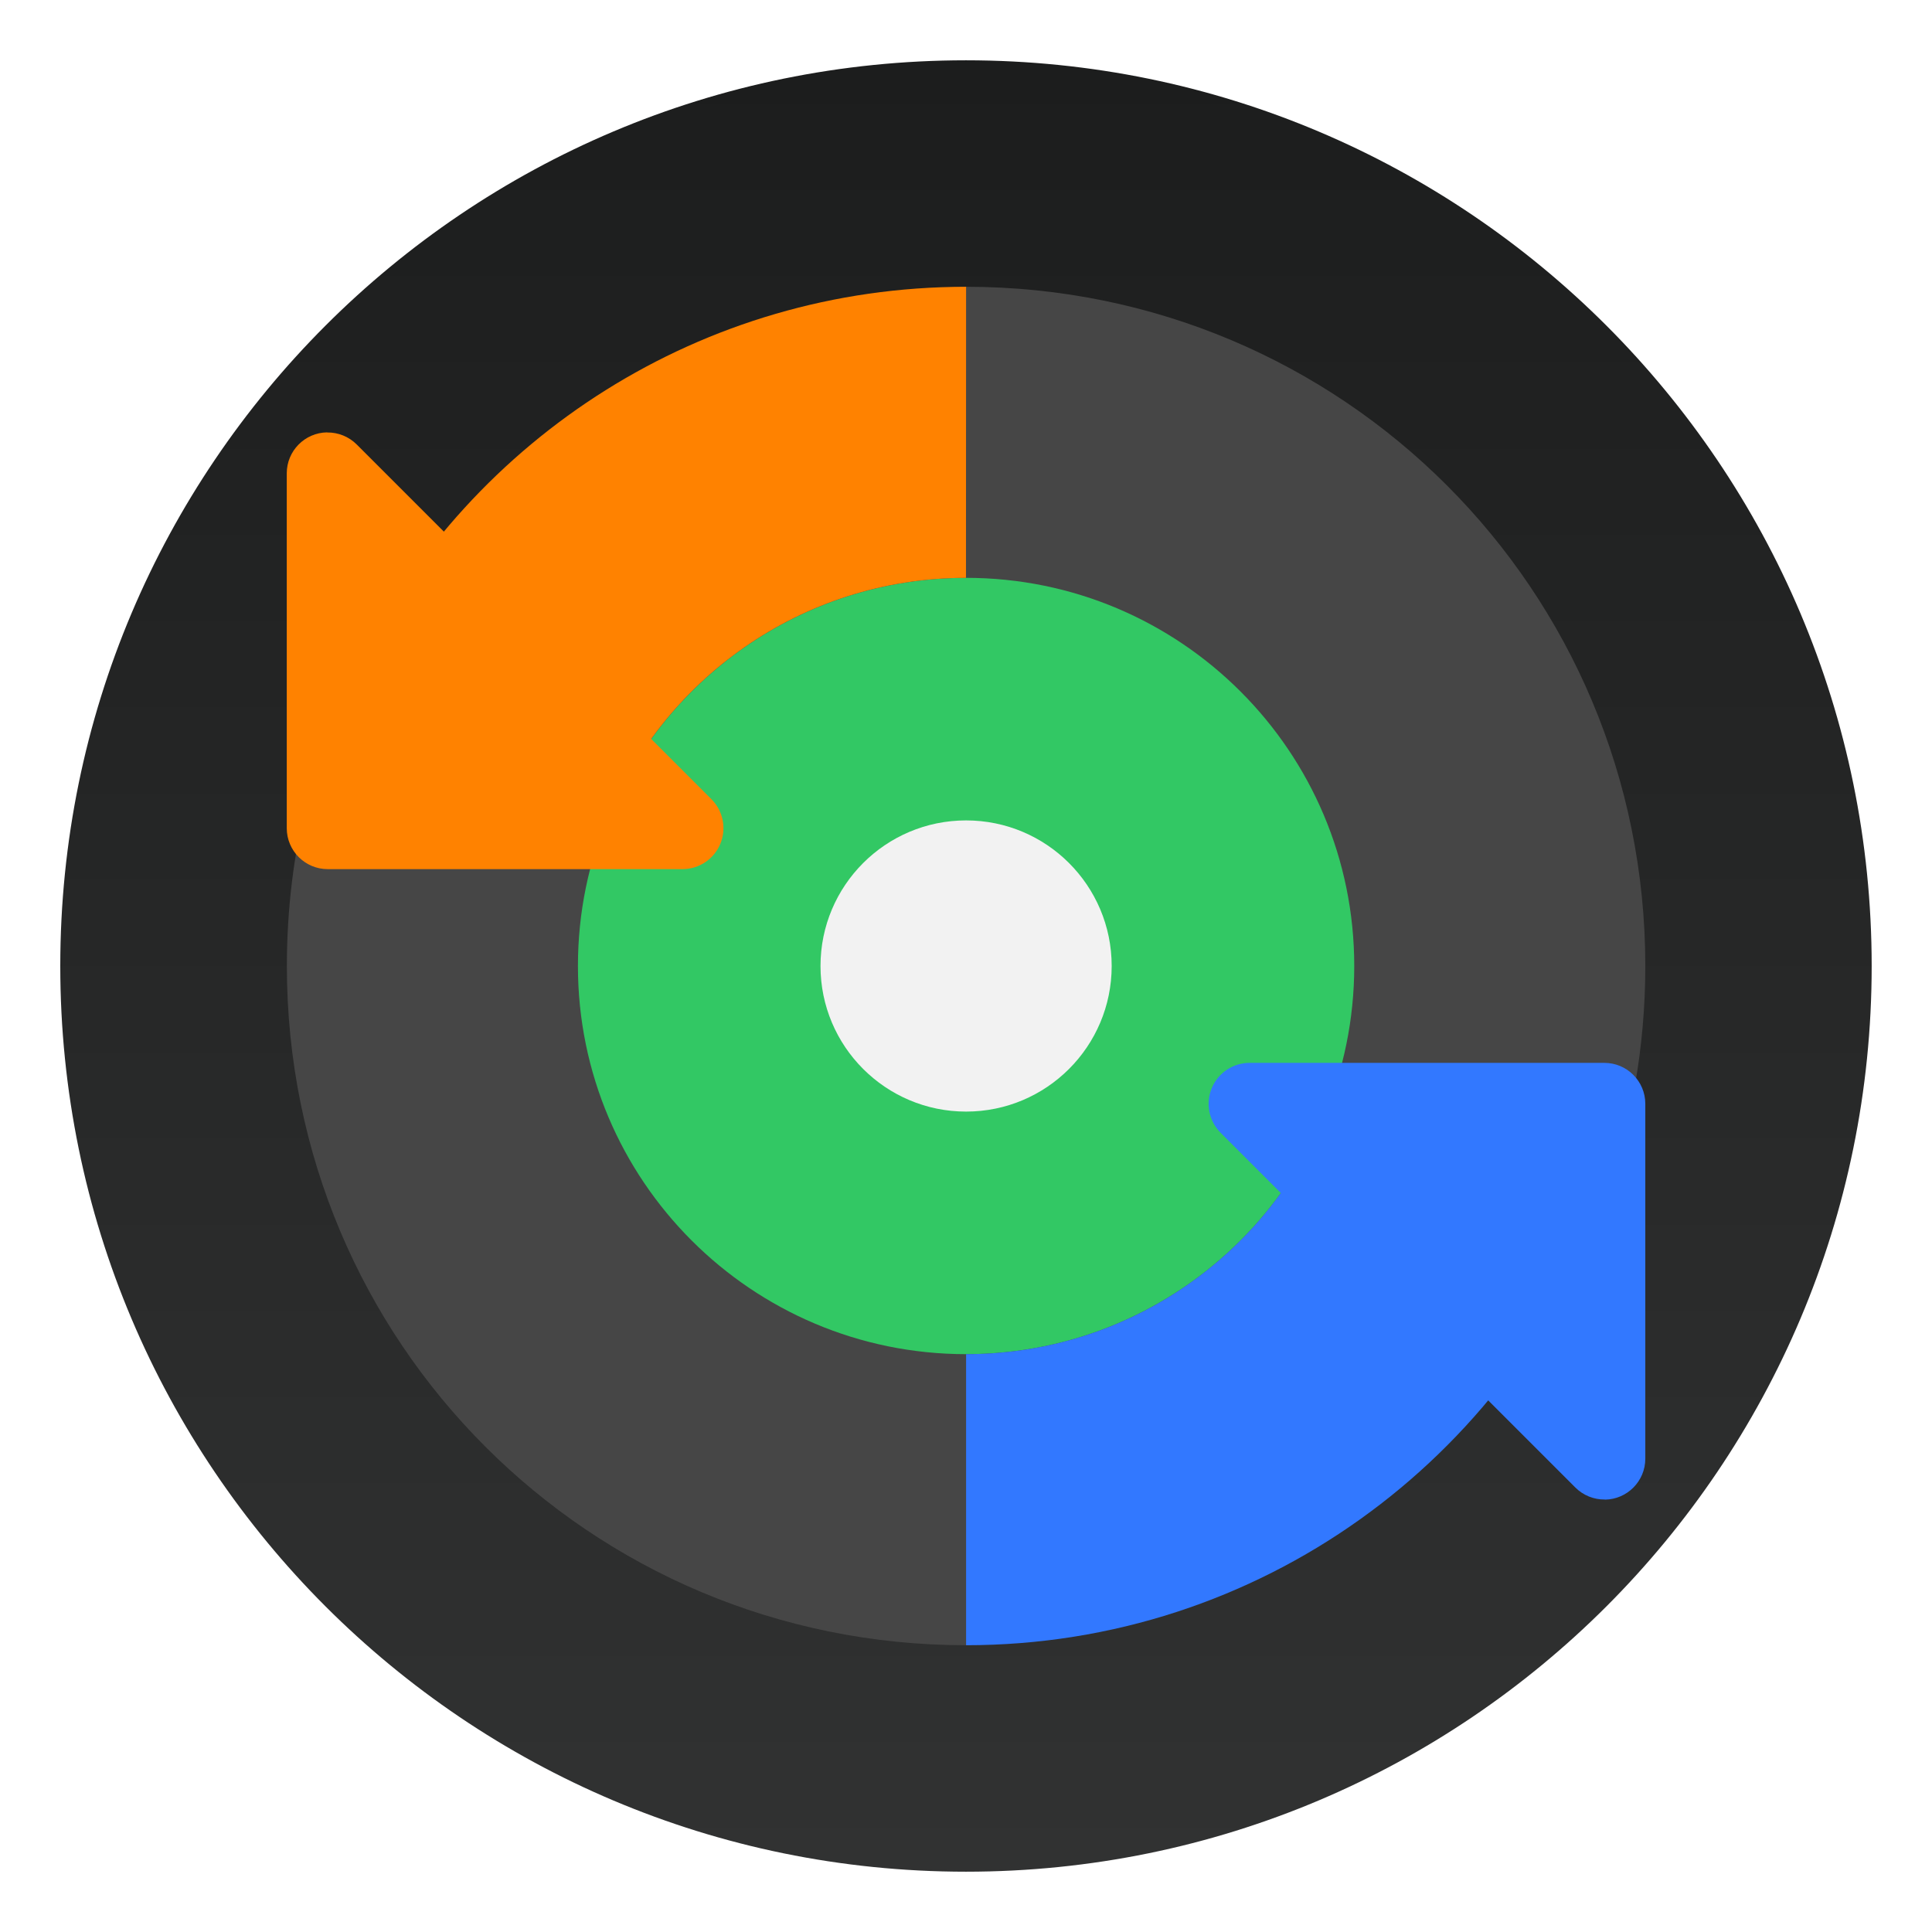
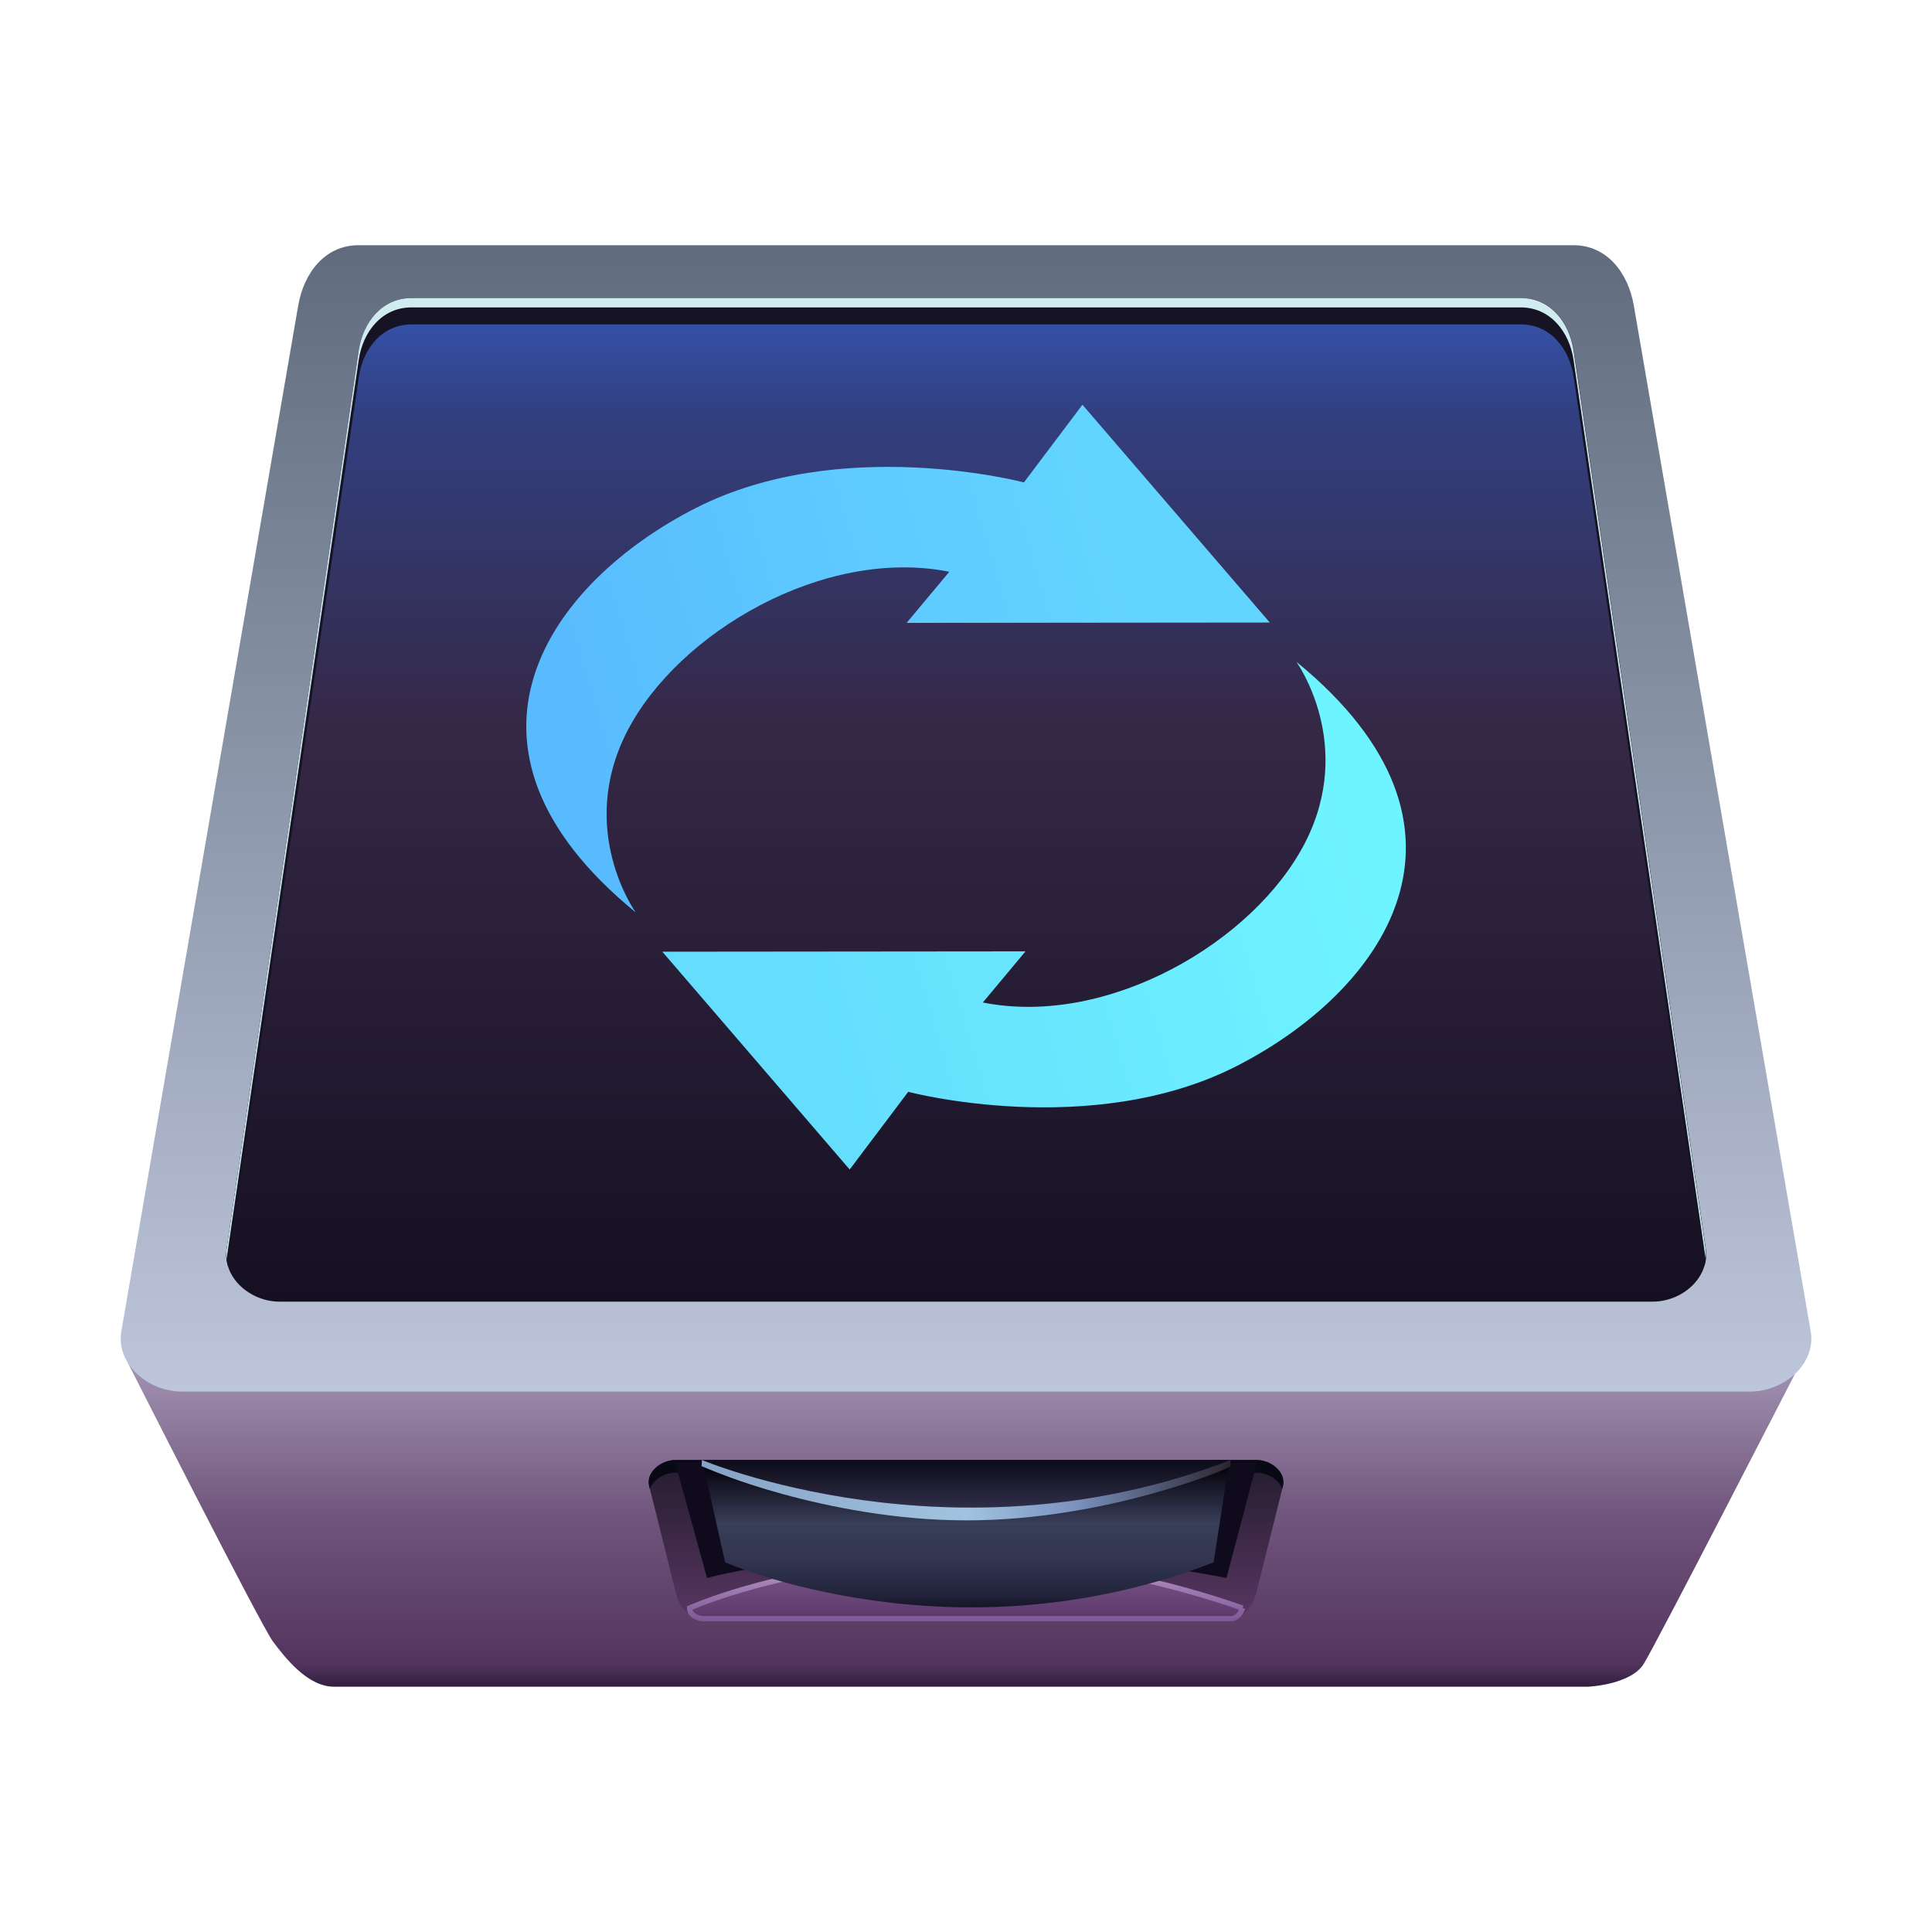
<svg xmlns="http://www.w3.org/2000/svg" width="64" height="64" version="1.1" viewBox="0 0 16.933 16.933">
  <defs>
-     <linearGradient id="b-5" x1="9.26" x2="9.26" y1="-.262" y2="15.612" gradientTransform="matrix(1 0 0 1 4.2049 -2.2889)" gradientUnits="userSpaceOnUse">
-       <stop stop-color="#1c1d1d" offset="0" />
-       <stop stop-color="#313232" offset="1" />
+     <linearGradient id="linearGradient319712" x1="-7.881" x2="-7.881" y1="-6.618" y2="-3.27" gradientTransform="matrix(.87484 0 0 .87484 15.887 17.657)" gradientUnits="userSpaceOnUse">
+       <stop stop-color="#a597b6" offset="0" />
+       <stop stop-color="#70557c" offset=".483" />
+       <stop stop-color="#53345e" offset=".925" />
+       <stop stop-color="#2f1d3e" offset="1" />
+     </linearGradient>
+     <linearGradient id="linearGradient130360" x1="15.61" x2="15.61" y1="-5.556" y2="-3.969" gradientTransform="matrix(.87484 0 0 .87484 -5.1899 17.657)" gradientUnits="userSpaceOnUse">
+       <stop stop-color="#241c2d" offset="0" />
+       <stop stop-color="#573662" offset="1" />
+     </linearGradient>
+     <linearGradient id="linearGradient172498" x1="15.61" x2="15.61" y1="-4.559" y2="-3.969" gradientTransform="matrix(.87484 0 0 .87484 -5.0668 17.657)" gradientUnits="userSpaceOnUse">
+       <stop stop-color="#7e5990" offset="0" />
+       <stop stop-color="#5c396a" offset="1" />
+     </linearGradient>
+     <linearGradient id="linearGradient195583" x1="15.238" x2="15.238" y1="-4.591" y2="-3.939" gradientTransform="matrix(.87484 0 0 .87484 -5.0668 17.657)" gradientUnits="userSpaceOnUse">
+       <stop stop-color="#bda0ca" offset="0" />
+       <stop stop-color="#7f5797" offset="1" />
+     </linearGradient>
+     <linearGradient id="linearGradient213666" x1="15.378" x2="15.378" y1="-5.56" y2="-5.058" gradientTransform="matrix(.90857 0 0 .87484 -5.6271 17.657)" gradientUnits="userSpaceOnUse">
+       <stop stop-color="#0a0b17" offset="0" />
+       <stop stop-color="#322f4b" offset="1" />
+     </linearGradient>
+     <linearGradient id="linearGradient231396" x1="6.61" x2="11.91" y1="-4.809" y2="-4.809" gradientTransform="matrix(.87484 0 0 .87484 .36572 17.271)" gradientUnits="userSpaceOnUse">
+       <stop stop-color="#86a3c5" offset="0" />
+       <stop stop-color="#a1c3e0" offset=".501" />
+       <stop stop-color="#7a92bf" offset=".707" />
+       <stop stop-color="#2b2430" offset="1" />
+     </linearGradient>
+     <linearGradient id="linearGradient285632" x1="14.301" x2="14.301" y1="-5.454" y2="-4.085" gradientTransform="matrix(.87484 0 0 .87484 -4.0154 17.657)" gradientUnits="userSpaceOnUse">
+       <stop stop-color="#070610" offset="0" />
+       <stop stop-color="#393e59" offset=".39" />
+       <stop stop-color="#31354f" offset=".662" />
+       <stop stop-color="#22233b" offset=".92" />
+       <stop stop-color="#151627" offset="1" />
+     </linearGradient>
+     <linearGradient id="linearGradient32097" x1="26.458" x2="26.458" y1="-17.727" y2="-6.085" gradientTransform="matrix(.87484 0 0 .87484 -14.911 17.657)" gradientUnits="userSpaceOnUse">
+       <stop stop-color="#606c7d" offset="0" />
+       <stop stop-color="#bfc7dd" offset="1" />
+     </linearGradient>
+     <linearGradient id="linearGradient16734" x1="26.722" x2="26.722" y1="-17.198" y2="-7.144" gradientTransform="matrix(.87484 0 0 .87484 -14.911 17.657)" gradientUnits="userSpaceOnUse">
+       <stop stop-color="#3556b1" offset="0" />
+       <stop stop-color="#324081" offset=".112" />
+       <stop stop-color="#352846" offset=".431" />
+       <stop stop-color="#151021" offset="1" />
+     </linearGradient>
+     <linearGradient id="linearGradient52003" x1="13.329" x2="18.865" y1="-13.011" y2="-14.648" gradientTransform="matrix(.87484 0 0 .87484 -6.1518 17.657)" gradientUnits="userSpaceOnUse">
+       <stop stop-color="#58bbfe" offset="0" />
+       <stop stop-color="#62d5ff" offset="1" />
+     </linearGradient>
+     <linearGradient id="linearGradient61525" x1="13.329" x2="18.865" y1="-13.011" y2="-14.648" gradientTransform="matrix(-.87484 0 0 -.87484 24.17 -3.86)" gradientUnits="userSpaceOnUse">
+       <stop stop-color="#6ef4ff" offset="0" />
+       <stop stop-color="#65defe" offset="1" />
    </linearGradient>
  </defs>
-   <g transform="translate(-4.9987 3.0805)">
-     <circle cx="13.465" cy="5.386" r="7.938" fill="url(#b-5)" stroke-width=".963" style="paint-order:stroke markers fill" />
-     <g stroke-width=".22">
-       <path d="m19.419 5.386c0-3.298-2.655-5.953-5.953-5.953-0.59 0-0.873 0.685-1.411 0.843-2.013 0.594-3.862 1.619-4.368 3.668-0.114 0.461-0.174 0.944-0.174 1.442 0 3.298 2.655 5.953 5.953 5.953 0.303 0 0.653-0.544 0.943-0.587 2.187-0.325 3.925-1.31 4.656-3.332 0.229-0.634 0.354-1.319 0.354-2.034z" fill="#464646" />
-       <circle cx="13.466" cy="5.386" r="3.402" fill="#32c864" />
-       <path d="m7.866 0.709a0.359 0.359 0 0 0-0.354 0.359v3.11a0.359 0.359 0 0 0 0.359 0.359h3.11a0.359 0.359 0 0 0 0.254-0.612l-3.11-3.11a0.359 0.359 0 0 0-0.259-0.105z" fill="#ff8200" />
-       <path d="m19.065 10.063a0.359 0.359 0 0 0 0.354-0.359v-3.11a0.359 0.359 0 0 0-0.359-0.359h-3.11a0.359 0.359 0 0 0-0.254 0.612l3.11 3.11a0.359 0.359 0 0 0 0.259 0.105z" fill="#3278ff" />
-       <circle cx="13.466" cy="5.386" r="1.276" fill="#f2f2f2" />
-       <path d="m19.064 7.415c-0.83 2.289-3.023 3.924-5.598 3.924v-2.551c1.284 0 2.401-0.711 2.98-1.761z" fill="#3278ff" />
-       <path d="m13.466-0.567c-2.321 0-4.332 1.328-5.314 3.266l2.139 1.461c0.492-1.273 1.728-2.176 3.174-2.176z" fill="#ff8200" />
+   <g transform="translate(6e-4,2.05e-4)">
+     <path d="m1.117 11.938s1.165 2.301 1.274 2.448c0.11 0.147 0.305 0.397 0.537 0.397h10.988s0.376-0.015 0.491-0.202 1.331-2.553 1.331-2.553z" fill="url(#linearGradient319712)" />
+     <path d="m5.92 12.796h5.092c0.128 0 0.263 0.107 0.231 0.231l-0.231 0.926c-0.031 0.124-0.103 0.231-0.231 0.231h-4.629c-0.128 0-0.2-0.107-0.231-0.231l-0.231-0.926c-0.031-0.124 0.103-0.231 0.231-0.231z" color="#000000" fill="url(#linearGradient130360)" stroke-linecap="round" stroke-linejoin="round" stroke-width=".116" style="-inkscape-stroke:none" />
+     <path d="m5.92 12.796c-0.128 0-0.263 0.107-0.231 0.231l0.005 0.022c0.031-0.082 0.13-0.142 0.226-0.142h5.092c0.096 0 0.195 0.06 0.226 0.142l0.005-0.022c0.031-0.124-0.103-0.231-0.231-0.231z" color="#000000" fill="#080915" stroke-linecap="round" stroke-linejoin="round" stroke-width=".116" style="-inkscape-stroke:none" />
+     <path d="m10.891 14.094s-0.03 0.093-0.106 0.093h-4.63s-0.114-0.015-0.112-0.093c0 0 2.106-0.96 4.847 0" fill="url(#linearGradient172498)" stroke="url(#linearGradient195583)" stroke-width=".046" />
+     <path d="m5.917 12.818 0.279 1.012s1.859-0.517 4.553 0l0.266-1.007z" fill="#0f0b1c" />
+     <path d="m6.152 12.8s2.243 0.931 4.629 0z" fill="url(#linearGradient213666)" />
+     <path d="m6.152 12.796s2.219 0.938 4.633 0v0.054s-2.032 1.093-4.637 0l0.004-0.059" fill="url(#linearGradient231396)" />
+     <path d="m6.169 12.863 0.186 0.83s2.002 0.887 4.281 0l0.128-0.827s-1.058 0.459-2.293 0.459-2.302-0.462-2.302-0.462z" fill="url(#linearGradient285632)" />
+     <g stroke-linecap="round" stroke-linejoin="round">
+       <path d="m3.143 2.149h10.647c0.293 0 0.479 0.24 0.529 0.529l1.55 8.989c0.05 0.289-0.236 0.529-0.529 0.529h-13.748c-0.293 0-0.579-0.24-0.529-0.529l1.55-8.989c0.05-0.289 0.236-0.529 0.529-0.529z" color="#000000" fill="url(#linearGradient32097)" stroke-width=".142" style="-inkscape-stroke:none" />
+       <path d="m3.606 2.612h9.722c0.256 0 0.426 0.209 0.463 0.463l1.157 7.87c0.037 0.254-0.206 0.463-0.463 0.463h-12.036c-0.256 0-0.5-0.209-0.463-0.463l1.157-7.87c0.037-0.254 0.206-0.463 0.463-0.463z" color="#000000" fill="url(#linearGradient16734)" stroke-width=".124" style="-inkscape-stroke:none" />
+       <path d="m3.606 2.612c-0.256 0-0.426 0.209-0.463 0.463l-1.157 7.87c-0.008 0.053-0.003 0.104 0.012 0.152l1.146-7.791c0.037-0.254 0.206-0.463 0.463-0.463h9.722c0.256 0 0.426 0.209 0.463 0.463l1.146 7.791c0.014-0.048 0.02-0.099 0.012-0.152l-1.157-7.87c-0.037-0.254-0.206-0.463-0.463-0.463z" color="#000000" fill="#161324" stroke-width=".124" style="-inkscape-stroke:none" />
    </g>
+     <g transform="translate(-.54255)">
+       <path d="m11.671 5.456-1.642-1.909-0.513 0.681s-1.602-0.424-2.875 0.224-2.325 2.074-0.527 3.545c0 0-0.521-0.722-0.075-1.588 0.446-0.866 1.726-1.617 2.823-1.398l-0.374 0.448z" fill="url(#linearGradient52003)" />
+       <path d="m6.347 8.341 1.642 1.909 0.513-0.681s1.602 0.424 2.875-0.224 2.325-2.074 0.527-3.545c0 0 0.521 0.722 0.075 1.588-0.446 0.866-1.726 1.617-2.823 1.398l0.374-0.448z" fill="url(#linearGradient61525)" />
+     </g>
+     <path d="m3.606 2.612c-0.256 0-0.426 0.209-0.463 0.463l-1.157 7.87c-0.004 0.03-0.004 0.06-4.629e-4 0.089 3.009e-4 -0.002 9.51e-5 -0.005 4.629e-4 -0.007l1.157-7.87c0.037-0.254 0.206-0.463 0.463-0.463h9.722c0.256 0 0.426 0.209 0.463 0.463l1.157 7.87c4.63e-4 0.002 1.51e-4 0.005 4.63e-4 0.007 0.003-0.029 4e-3 -0.058-4.63e-4 -0.089l-1.157-7.87c-0.037-0.254-0.206-0.463-0.463-0.463z" color="#000000" fill="#d0ecf1" stroke-linecap="round" stroke-linejoin="round" stroke-width=".124" style="-inkscape-stroke:none" />
  </g>
</svg>
